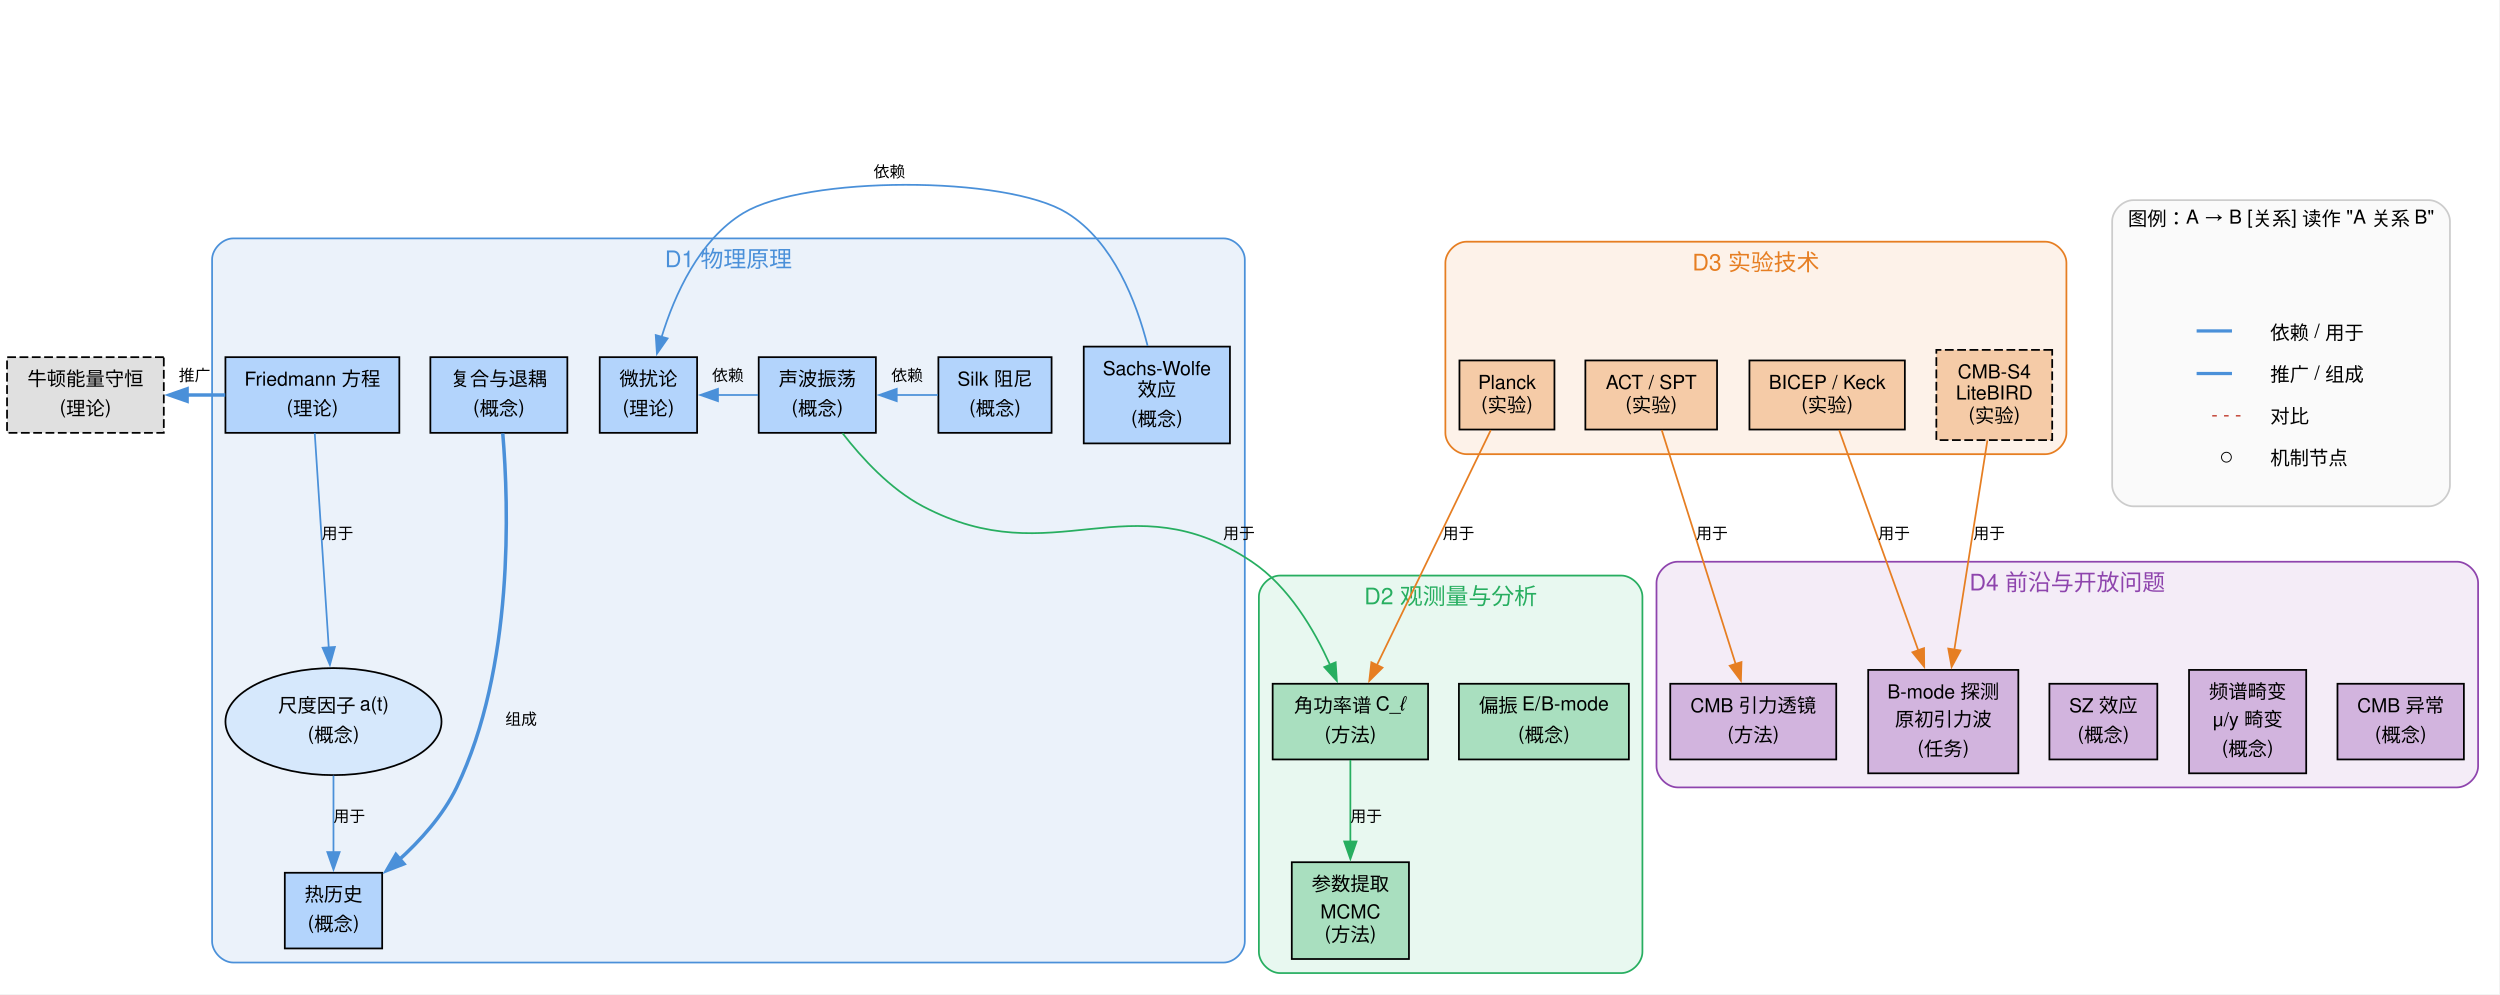
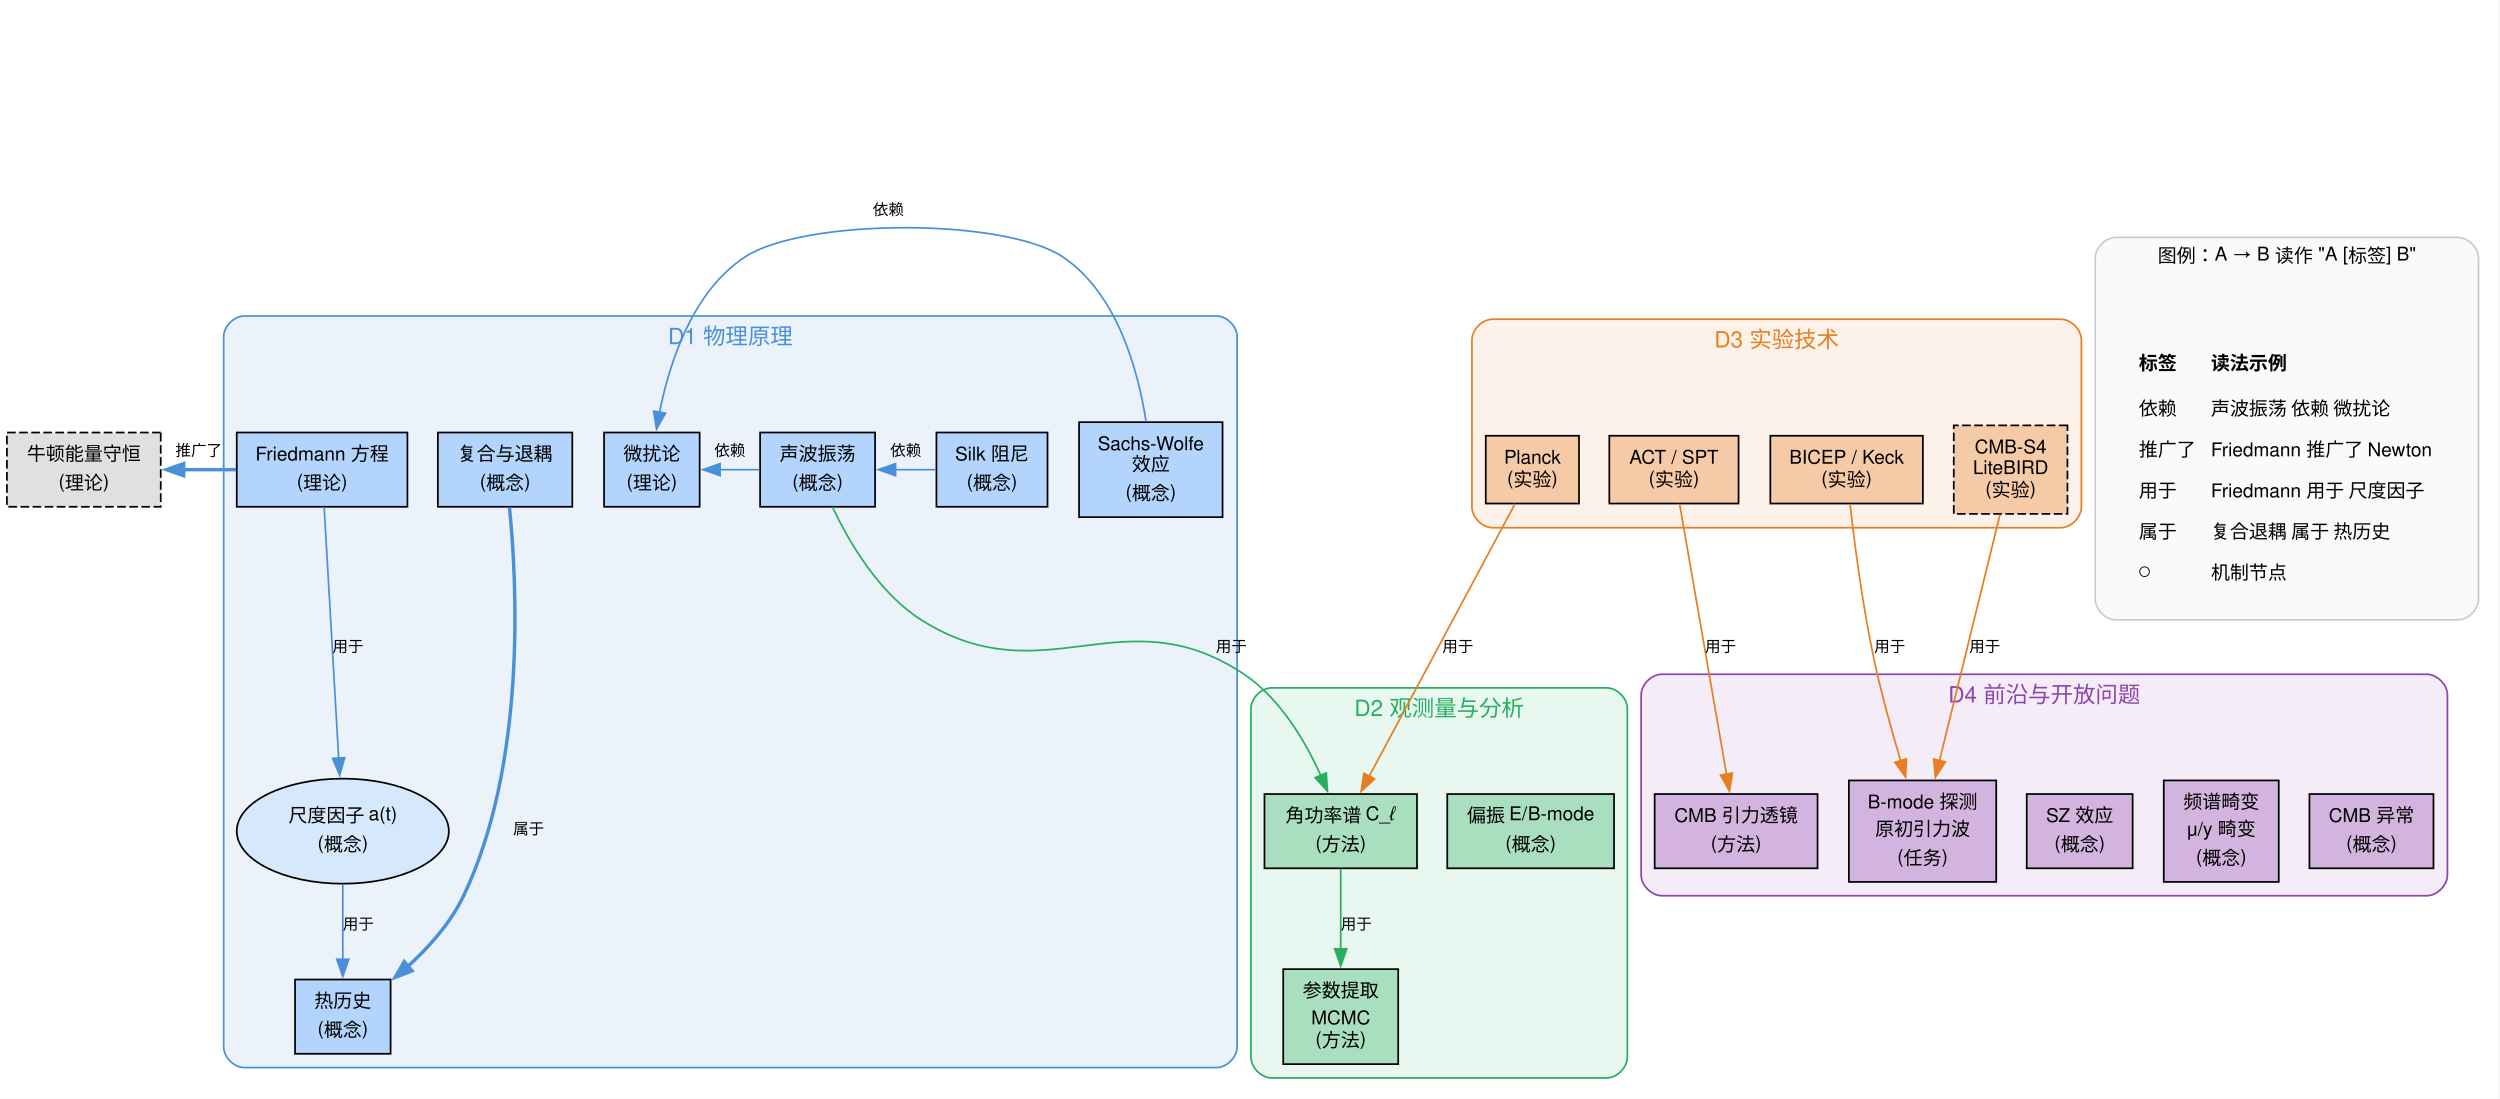
- <svg xmlns="http://www.w3.org/2000/svg" width="1421pt" height="565pt" viewBox="0.00 0.00 1421.00 565.00">
-   <g id="graph0" class="graph" transform="scale(1 1) rotate(0) translate(4 561.1)">
-     <polygon fill="white" stroke="none" points="-4,4 -4,-561.1 1416.55,-561.1 1416.55,4 -4,4" />
+ <svg xmlns="http://www.w3.org/2000/svg" width="1448pt" height="636pt" viewBox="0.00 0.00 1448.00 636.00">
+   <g id="graph0" class="graph" transform="scale(1 1) rotate(0) translate(4 632.35)">
+     <polygon fill="white" stroke="none" points="-4,4 -4,-632.35 1443.55,-632.35 1443.55,4 -4,4" />
    <g id="clust1" class="cluster">
-       <path fill="#ebf2fa" stroke="#4a90d9" d="M128.55,-14C128.55,-14 691.55,-14 691.55,-14 697.55,-14 703.55,-20 703.55,-26 703.55,-26 703.55,-413.59 703.55,-413.59 703.55,-419.59 697.55,-425.59 691.55,-425.59 691.55,-425.59 128.55,-425.59 128.55,-425.59 122.55,-425.59 116.55,-419.59 116.55,-413.59 116.55,-413.59 116.55,-26 116.55,-26 116.55,-20 122.55,-14 128.55,-14" />
-       <text xml:space="preserve" text-anchor="middle" x="410.05" y="-409.24" font-family="Helvetica,Arial,sans-serif" font-size="13.00" fill="#4a90d9">D1 物理原理</text>
+       <path fill="#ebf2fa" stroke="#4a90d9" d="M137.55,-14C137.55,-14 700.55,-14 700.55,-14 706.55,-14 712.55,-20 712.55,-26 712.55,-26 712.55,-437.34 712.55,-437.34 712.55,-443.34 706.55,-449.34 700.55,-449.34 700.55,-449.34 137.55,-449.34 137.55,-449.34 131.55,-449.34 125.55,-443.34 125.55,-437.34 125.55,-437.34 125.55,-26 125.55,-26 125.55,-20 131.55,-14 137.55,-14" />
+       <text xml:space="preserve" text-anchor="middle" x="419.05" y="-432.99" font-family="Helvetica,Arial,sans-serif" font-size="13.00" fill="#4a90d9">D1 物理原理</text>
    </g>
    <g id="clust2" class="cluster">
-       <path fill="#e8f8f0" stroke="#27ae60" d="M723.55,-8C723.55,-8 917.55,-8 917.55,-8 923.55,-8 929.55,-14 929.55,-20 929.55,-20 929.55,-221.95 929.55,-221.95 929.55,-227.95 923.55,-233.95 917.55,-233.95 917.55,-233.95 723.55,-233.95 723.55,-233.95 717.55,-233.95 711.55,-227.95 711.55,-221.95 711.55,-221.95 711.55,-20 711.55,-20 711.55,-14 717.55,-8 723.55,-8" />
-       <text xml:space="preserve" text-anchor="middle" x="820.55" y="-217.6" font-family="Helvetica,Arial,sans-serif" font-size="13.00" fill="#27ae60">D2 观测量与分析</text>
+       <path fill="#e8f8f0" stroke="#27ae60" d="M732.55,-8C732.55,-8 926.55,-8 926.55,-8 932.55,-8 938.55,-14 938.55,-20 938.55,-20 938.55,-221.95 938.55,-221.95 938.55,-227.95 932.55,-233.95 926.55,-233.95 926.55,-233.95 732.55,-233.95 732.55,-233.95 726.55,-233.95 720.55,-227.95 720.55,-221.95 720.55,-221.95 720.55,-20 720.55,-20 720.55,-14 726.55,-8 732.55,-8" />
+       <text xml:space="preserve" text-anchor="middle" x="829.55" y="-217.6" font-family="Helvetica,Arial,sans-serif" font-size="13.00" fill="#27ae60">D2 观测量与分析</text>
    </g>
    <g id="clust3" class="cluster">
-       <path fill="#fdf2e9" stroke="#e67e22" d="M829.55,-302.95C829.55,-302.95 1158.55,-302.95 1158.55,-302.95 1164.55,-302.95 1170.55,-308.95 1170.55,-314.95 1170.55,-314.95 1170.55,-411.72 1170.55,-411.72 1170.55,-417.72 1164.55,-423.72 1158.55,-423.72 1158.55,-423.72 829.55,-423.72 829.55,-423.72 823.55,-423.72 817.55,-417.72 817.55,-411.72 817.55,-411.72 817.55,-314.95 817.55,-314.95 817.55,-308.95 823.55,-302.95 829.55,-302.95" />
-       <text xml:space="preserve" text-anchor="middle" x="994.05" y="-407.37" font-family="Helvetica,Arial,sans-serif" font-size="13.00" fill="#e67e22">D3 实验技术</text>
+       <path fill="#fdf2e9" stroke="#e67e22" d="M860.55,-326.7C860.55,-326.7 1189.55,-326.7 1189.55,-326.7 1195.55,-326.7 1201.55,-332.7 1201.55,-338.7 1201.55,-338.7 1201.55,-435.47 1201.55,-435.47 1201.55,-441.47 1195.55,-447.47 1189.55,-447.47 1189.55,-447.47 860.55,-447.47 860.55,-447.47 854.55,-447.47 848.55,-441.47 848.55,-435.47 848.55,-435.47 848.55,-338.7 848.55,-338.7 848.55,-332.7 854.55,-326.7 860.55,-326.7" />
+       <text xml:space="preserve" text-anchor="middle" x="1025.05" y="-431.12" font-family="Helvetica,Arial,sans-serif" font-size="13.00" fill="#e67e22">D3 实验技术</text>
    </g>
    <g id="clust4" class="cluster">
-       <path fill="#f4ecf7" stroke="#8e44ad" d="M949.55,-113.55C949.55,-113.55 1392.55,-113.55 1392.55,-113.55 1398.55,-113.55 1404.55,-119.55 1404.55,-125.55 1404.55,-125.55 1404.55,-229.82 1404.55,-229.82 1404.55,-235.82 1398.55,-241.82 1392.55,-241.82 1392.55,-241.82 949.55,-241.82 949.55,-241.82 943.55,-241.82 937.55,-235.82 937.55,-229.82 937.55,-229.82 937.55,-125.55 937.55,-125.55 937.55,-119.55 943.55,-113.55 949.55,-113.55" />
-       <text xml:space="preserve" text-anchor="middle" x="1171.05" y="-225.47" font-family="Helvetica,Arial,sans-serif" font-size="13.00" fill="#8e44ad">D4 前沿与开放问题</text>
+       <path fill="#f4ecf7" stroke="#8e44ad" d="M958.55,-113.55C958.55,-113.55 1401.55,-113.55 1401.55,-113.55 1407.55,-113.55 1413.55,-119.55 1413.55,-125.55 1413.55,-125.55 1413.55,-229.82 1413.55,-229.82 1413.55,-235.82 1407.55,-241.82 1401.55,-241.82 1401.55,-241.82 958.55,-241.82 958.55,-241.82 952.55,-241.82 946.55,-235.82 946.55,-229.82 946.55,-229.82 946.55,-125.55 946.55,-125.55 946.55,-119.55 952.55,-113.55 958.55,-113.55" />
+       <text xml:space="preserve" text-anchor="middle" x="1180.05" y="-225.47" font-family="Helvetica,Arial,sans-serif" font-size="13.00" fill="#8e44ad">D4 前沿与开放问题</text>
    </g>
    <g id="clust5" class="cluster">
-       <path fill="#fafafa" stroke="#cccccc" d="M1208.55,-273.32C1208.55,-273.32 1376.55,-273.32 1376.55,-273.32 1382.55,-273.32 1388.55,-279.32 1388.55,-285.32 1388.55,-285.32 1388.55,-435.34 1388.55,-435.34 1388.55,-441.34 1382.55,-447.34 1376.55,-447.34 1376.55,-447.34 1208.55,-447.34 1208.55,-447.34 1202.55,-447.34 1196.55,-441.34 1196.55,-435.34 1196.55,-435.34 1196.55,-285.32 1196.55,-285.32 1196.55,-279.32 1202.55,-273.32 1208.55,-273.32" />
-       <text xml:space="preserve" text-anchor="middle" x="1292.55" y="-432.89" font-family="Helvetica,Arial,sans-serif" font-size="11.00">图例：A → B [关系] 读作 "A 关系 B"</text>
+       <path fill="#fafafa" stroke="#cccccc" d="M1221.55,-273.32C1221.55,-273.32 1419.55,-273.32 1419.55,-273.32 1425.55,-273.32 1431.55,-279.32 1431.55,-285.32 1431.55,-285.32 1431.55,-482.84 1431.55,-482.84 1431.55,-488.84 1425.55,-494.84 1419.55,-494.84 1419.55,-494.84 1221.55,-494.84 1221.55,-494.84 1215.55,-494.84 1209.55,-488.84 1209.55,-482.84 1209.55,-482.84 1209.55,-285.32 1209.55,-285.32 1209.55,-279.32 1215.55,-273.32 1221.55,-273.32" />
+       <text xml:space="preserve" text-anchor="middle" x="1320.55" y="-480.39" font-family="Helvetica,Arial,sans-serif" font-size="11.00">图例：A → B 读作 "A [标签] B"</text>
    </g>
    <g id="node1" class="node">
-       <polygon fill="#e0e0e0" stroke="black" stroke-dasharray="5,2" points="89.1,-358.09 0,-358.09 0,-315.07 89.1,-315.07 89.1,-358.09" />
-       <text xml:space="preserve" text-anchor="middle" x="44.55" y="-341.88" font-family="Helvetica,Arial,sans-serif" font-size="11.00">牛顿能量守恒</text>
-       <text xml:space="preserve" text-anchor="middle" x="44.55" y="-326.13" font-family="Helvetica,Arial,sans-serif" font-size="11.00">(理论)</text>
+       <polygon fill="#e0e0e0" stroke="black" stroke-dasharray="5,2" points="89.1,-381.84 0,-381.84 0,-338.82 89.1,-338.82 89.1,-381.84" />
+       <text xml:space="preserve" text-anchor="middle" x="44.55" y="-365.63" font-family="Helvetica,Arial,sans-serif" font-size="11.00">牛顿能量守恒</text>
+       <text xml:space="preserve" text-anchor="middle" x="44.55" y="-349.88" font-family="Helvetica,Arial,sans-serif" font-size="11.00">(理论)</text>
    </g>
    <g id="node2" class="node">
-       <polygon fill="#b3d4fc" stroke="black" points="222.98,-358.09 124.13,-358.09 124.13,-315.07 222.98,-315.07 222.98,-358.09" />
-       <text xml:space="preserve" text-anchor="middle" x="173.55" y="-341.88" font-family="Helvetica,Arial,sans-serif" font-size="11.00">Friedmann 方程</text>
-       <text xml:space="preserve" text-anchor="middle" x="173.55" y="-326.13" font-family="Helvetica,Arial,sans-serif" font-size="11.00">(理论)</text>
+       <polygon fill="#b3d4fc" stroke="black" points="231.98,-381.84 133.12,-381.84 133.12,-338.82 231.98,-338.82 231.98,-381.84" />
+       <text xml:space="preserve" text-anchor="middle" x="182.55" y="-365.63" font-family="Helvetica,Arial,sans-serif" font-size="11.00">Friedmann 方程</text>
+       <text xml:space="preserve" text-anchor="middle" x="182.55" y="-349.88" font-family="Helvetica,Arial,sans-serif" font-size="11.00">(理论)</text>
    </g>
    <g id="edge1" class="edge">
-       <path fill="none" stroke="#4a90d9" stroke-width="2" d="M124.02,-336.58C116.35,-336.58 108.37,-336.58 100.57,-336.58" />
-       <polygon fill="#4a90d9" stroke="#4a90d9" stroke-width="2" points="102.33,-333.08 92.33,-336.58 102.33,-340.08 102.33,-333.08" />
-       <text xml:space="preserve" text-anchor="middle" x="106.61" y="-344.53" font-family="Helvetica,Arial,sans-serif" font-size="9.00">推广</text>
+       <path fill="none" stroke="#4a90d9" stroke-width="2" d="M132.72,-360.33C122.31,-360.33 111.27,-360.33 100.66,-360.33" />
+       <polygon fill="#4a90d9" stroke="#4a90d9" stroke-width="2" points="102.38,-356.83 92.38,-360.33 102.38,-363.83 102.38,-356.83" />
+       <text xml:space="preserve" text-anchor="middle" x="111.11" y="-368.28" font-family="Helvetica,Arial,sans-serif" font-size="9.00">推广了</text>
    </g>
    <g id="node3" class="node">
-       <ellipse fill="#d6e8fc" stroke="black" cx="185.55" cy="-150.94" rx="61.41" ry="30.42" />
-       <text xml:space="preserve" text-anchor="middle" x="185.55" y="-156.24" font-family="Helvetica,Arial,sans-serif" font-size="11.00">尺度因子 a(t)</text>
-       <text xml:space="preserve" text-anchor="middle" x="185.55" y="-140.49" font-family="Helvetica,Arial,sans-serif" font-size="11.00">(概念)</text>
+       <ellipse fill="#d6e8fc" stroke="black" cx="194.55" cy="-150.94" rx="61.41" ry="30.42" />
+       <text xml:space="preserve" text-anchor="middle" x="194.55" y="-156.24" font-family="Helvetica,Arial,sans-serif" font-size="11.00">尺度因子 a(t)</text>
+       <text xml:space="preserve" text-anchor="middle" x="194.55" y="-140.49" font-family="Helvetica,Arial,sans-serif" font-size="11.00">(概念)</text>
    </g>
    <g id="edge2" class="edge">
-       <path fill="none" stroke="#4a90d9" d="M174.9,-314.88C176.83,-285.38 180.41,-230.65 182.88,-192.81" />
-       <polygon fill="#4a90d9" stroke="#4a90d9" points="186.35,-193.37 183.51,-183.17 179.36,-192.92 186.35,-193.37" />
-       <text xml:space="preserve" text-anchor="middle" x="187.83" y="-254.77" font-family="Helvetica,Arial,sans-serif" font-size="9.00">用于</text>
+       <path fill="none" stroke="#4a90d9" d="M183.74,-338.69C185.7,-304.9 189.62,-237.17 192.16,-193.23" />
+       <polygon fill="#4a90d9" stroke="#4a90d9" points="195.65,-193.49 192.74,-183.3 188.66,-193.08 195.65,-193.49" />
+       <text xml:space="preserve" text-anchor="middle" x="197.55" y="-254.77" font-family="Helvetica,Arial,sans-serif" font-size="9.00">用于</text>
    </g>
    <g id="node4" class="node">
-       <polygon fill="#b3d4fc" stroke="black" points="213.23,-65.02 157.88,-65.02 157.88,-22 213.23,-22 213.23,-65.02" />
-       <text xml:space="preserve" text-anchor="middle" x="185.55" y="-48.81" font-family="Helvetica,Arial,sans-serif" font-size="11.00">热历史</text>
-       <text xml:space="preserve" text-anchor="middle" x="185.55" y="-33.06" font-family="Helvetica,Arial,sans-serif" font-size="11.00">(概念)</text>
+       <polygon fill="#b3d4fc" stroke="black" points="222.23,-65.02 166.88,-65.02 166.88,-22 222.23,-22 222.23,-65.02" />
+       <text xml:space="preserve" text-anchor="middle" x="194.55" y="-48.81" font-family="Helvetica,Arial,sans-serif" font-size="11.00">热历史</text>
+       <text xml:space="preserve" text-anchor="middle" x="194.55" y="-33.06" font-family="Helvetica,Arial,sans-serif" font-size="11.00">(概念)</text>
    </g>
    <g id="edge3" class="edge">
-       <path fill="none" stroke="#4a90d9" d="M185.55,-120.29C185.55,-106.72 185.55,-90.62 185.55,-76.75" />
-       <polygon fill="#4a90d9" stroke="#4a90d9" points="189.05,-76.77 185.55,-66.77 182.05,-76.77 189.05,-76.77" />
-       <text xml:space="preserve" text-anchor="middle" x="194.55" y="-93.97" font-family="Helvetica,Arial,sans-serif" font-size="9.00">用于</text>
+       <path fill="none" stroke="#4a90d9" d="M194.55,-120.29C194.55,-106.72 194.55,-90.62 194.55,-76.75" />
+       <polygon fill="#4a90d9" stroke="#4a90d9" points="198.05,-76.77 194.55,-66.77 191.05,-76.77 198.05,-76.77" />
+       <text xml:space="preserve" text-anchor="middle" x="203.55" y="-93.97" font-family="Helvetica,Arial,sans-serif" font-size="9.00">用于</text>
    </g>
    <g id="node5" class="node">
-       <polygon fill="#b3d4fc" stroke="black" points="318.48,-358.09 240.62,-358.09 240.62,-315.07 318.48,-315.07 318.48,-358.09" />
-       <text xml:space="preserve" text-anchor="middle" x="279.55" y="-341.88" font-family="Helvetica,Arial,sans-serif" font-size="11.00">复合与退耦</text>
-       <text xml:space="preserve" text-anchor="middle" x="279.55" y="-326.13" font-family="Helvetica,Arial,sans-serif" font-size="11.00">(概念)</text>
+       <polygon fill="#b3d4fc" stroke="black" points="327.48,-381.84 249.62,-381.84 249.62,-338.82 327.48,-338.82 327.48,-381.84" />
+       <text xml:space="preserve" text-anchor="middle" x="288.55" y="-365.63" font-family="Helvetica,Arial,sans-serif" font-size="11.00">复合与退耦</text>
+       <text xml:space="preserve" text-anchor="middle" x="288.55" y="-349.88" font-family="Helvetica,Arial,sans-serif" font-size="11.00">(概念)</text>
    </g>
    <g id="edge4" class="edge">
-       <path fill="none" stroke="#4a90d9" stroke-width="2" d="M281.77,-314.74C285.18,-273.87 288.26,-181.28 255.55,-113.55 247.83,-97.57 234.83,-83.18 222.11,-71.72" />
-       <polygon fill="#4a90d9" stroke="#4a90d9" stroke-width="2" points="225.59,-70.09 215.72,-66.25 221.04,-75.41 225.59,-70.09" />
-       <text xml:space="preserve" text-anchor="middle" x="292.19" y="-149.14" font-family="Helvetica,Arial,sans-serif" font-size="9.00">组成</text>
+       <path fill="none" stroke="#4a90d9" stroke-width="2" d="M291.1,-338.34C295.51,-294.24 300.89,-189.8 264.55,-113.55 256.91,-97.53 243.93,-83.13 231.2,-71.68" />
+       <polygon fill="#4a90d9" stroke="#4a90d9" stroke-width="2" points="234.67,-70.05 224.8,-66.21 230.13,-75.37 234.67,-70.05" />
+       <text xml:space="preserve" text-anchor="middle" x="302.19" y="-149.14" font-family="Helvetica,Arial,sans-serif" font-size="9.00">属于</text>
    </g>
    <g id="node6" class="node">
-       <polygon fill="#b3d4fc" stroke="black" points="392.23,-358.09 336.88,-358.09 336.88,-315.07 392.23,-315.07 392.23,-358.09" />
-       <text xml:space="preserve" text-anchor="middle" x="364.55" y="-341.88" font-family="Helvetica,Arial,sans-serif" font-size="11.00">微扰论</text>
-       <text xml:space="preserve" text-anchor="middle" x="364.55" y="-326.13" font-family="Helvetica,Arial,sans-serif" font-size="11.00">(理论)</text>
+       <polygon fill="#b3d4fc" stroke="black" points="401.23,-381.84 345.88,-381.84 345.88,-338.82 401.23,-338.82 401.23,-381.84" />
+       <text xml:space="preserve" text-anchor="middle" x="373.55" y="-365.63" font-family="Helvetica,Arial,sans-serif" font-size="11.00">微扰论</text>
+       <text xml:space="preserve" text-anchor="middle" x="373.55" y="-349.88" font-family="Helvetica,Arial,sans-serif" font-size="11.00">(理论)</text>
    </g>
    <g id="node7" class="node">
-       <polygon fill="#b3d4fc" stroke="black" points="493.85,-358.09 427.25,-358.09 427.25,-315.07 493.85,-315.07 493.85,-358.09" />
-       <text xml:space="preserve" text-anchor="middle" x="460.55" y="-341.88" font-family="Helvetica,Arial,sans-serif" font-size="11.00">声波振荡</text>
-       <text xml:space="preserve" text-anchor="middle" x="460.55" y="-326.13" font-family="Helvetica,Arial,sans-serif" font-size="11.00">(概念)</text>
+       <polygon fill="#b3d4fc" stroke="black" points="502.85,-381.84 436.25,-381.84 436.25,-338.82 502.85,-338.82 502.85,-381.84" />
+       <text xml:space="preserve" text-anchor="middle" x="469.55" y="-365.63" font-family="Helvetica,Arial,sans-serif" font-size="11.00">声波振荡</text>
+       <text xml:space="preserve" text-anchor="middle" x="469.55" y="-349.88" font-family="Helvetica,Arial,sans-serif" font-size="11.00">(概念)</text>
    </g>
    <g id="edge5" class="edge">
-       <path fill="none" stroke="#4a90d9" d="M426.88,-336.58C419.44,-336.58 411.49,-336.58 403.84,-336.58" />
-       <polygon fill="#4a90d9" stroke="#4a90d9" points="404.09,-333.08 394.09,-336.58 404.09,-340.08 404.09,-333.08" />
-       <text xml:space="preserve" text-anchor="middle" x="409.74" y="-344.53" font-family="Helvetica,Arial,sans-serif" font-size="9.00">依赖</text>
+       <path fill="none" stroke="#4a90d9" d="M435.88,-360.33C428.44,-360.33 420.49,-360.33 412.84,-360.33" />
+       <polygon fill="#4a90d9" stroke="#4a90d9" points="413.09,-356.83 403.09,-360.33 413.09,-363.83 413.09,-356.83" />
+       <text xml:space="preserve" text-anchor="middle" x="418.74" y="-368.28" font-family="Helvetica,Arial,sans-serif" font-size="9.00">依赖</text>
    </g>
    <g id="node10" class="node">
-       <polygon fill="#a9dfbf" stroke="black" points="807.72,-172.45 719.38,-172.45 719.38,-129.43 807.72,-129.43 807.72,-172.45" />
-       <text xml:space="preserve" text-anchor="middle" x="763.55" y="-156.24" font-family="Helvetica,Arial,sans-serif" font-size="11.00">角功率谱 C_ℓ</text>
-       <text xml:space="preserve" text-anchor="middle" x="763.55" y="-140.49" font-family="Helvetica,Arial,sans-serif" font-size="11.00">(方法)</text>
+       <polygon fill="#a9dfbf" stroke="black" points="816.72,-172.45 728.38,-172.45 728.38,-129.43 816.72,-129.43 816.72,-172.45" />
+       <text xml:space="preserve" text-anchor="middle" x="772.55" y="-156.24" font-family="Helvetica,Arial,sans-serif" font-size="11.00">角功率谱 C_ℓ</text>
+       <text xml:space="preserve" text-anchor="middle" x="772.55" y="-140.49" font-family="Helvetica,Arial,sans-serif" font-size="11.00">(方法)</text>
    </g>
    <g id="edge8" class="edge">
-       <path fill="none" stroke="#27ae60" d="M474.89,-314.86C485.76,-300.83 501.96,-283.13 520.55,-273.32 595.1,-234 637.53,-288.73 707.55,-241.82 728.43,-227.84 742.98,-203.16 752,-183.2" />
-       <polygon fill="#27ae60" stroke="#27ae60" points="755.18,-184.66 755.86,-174.09 748.74,-181.93 755.18,-184.66" />
-       <text xml:space="preserve" text-anchor="middle" x="700.24" y="-254.77" font-family="Helvetica,Arial,sans-serif" font-size="9.00">用于</text>
+       <path fill="none" stroke="#27ae60" d="M478.15,-338.69C487.65,-318.61 504.94,-288.9 529.55,-273.32 600.77,-228.25 646.53,-288.73 716.55,-241.82 737.43,-227.84 751.98,-203.16 761,-183.2" />
+       <polygon fill="#27ae60" stroke="#27ae60" points="764.18,-184.66 764.86,-174.09 757.74,-181.93 764.18,-184.66" />
+       <text xml:space="preserve" text-anchor="middle" x="709.19" y="-254.77" font-family="Helvetica,Arial,sans-serif" font-size="9.00">用于</text>
    </g>
    <g id="node8" class="node">
-       <polygon fill="#b3d4fc" stroke="black" points="593.72,-358.09 529.38,-358.09 529.38,-315.07 593.72,-315.07 593.72,-358.09" />
-       <text xml:space="preserve" text-anchor="middle" x="561.55" y="-341.88" font-family="Helvetica,Arial,sans-serif" font-size="11.00">Silk 阻尼</text>
-       <text xml:space="preserve" text-anchor="middle" x="561.55" y="-326.13" font-family="Helvetica,Arial,sans-serif" font-size="11.00">(概念)</text>
+       <polygon fill="#b3d4fc" stroke="black" points="602.72,-381.84 538.38,-381.84 538.38,-338.82 602.72,-338.82 602.72,-381.84" />
+       <text xml:space="preserve" text-anchor="middle" x="570.55" y="-365.63" font-family="Helvetica,Arial,sans-serif" font-size="11.00">Silk 阻尼</text>
+       <text xml:space="preserve" text-anchor="middle" x="570.55" y="-349.88" font-family="Helvetica,Arial,sans-serif" font-size="11.00">(概念)</text>
    </g>
    <g id="edge7" class="edge">
-       <path fill="none" stroke="#4a90d9" d="M529.09,-336.58C521.6,-336.58 513.49,-336.58 505.57,-336.58" />
-       <polygon fill="#4a90d9" stroke="#4a90d9" points="505.7,-333.08 495.7,-336.58 505.7,-340.08 505.7,-333.08" />
-       <text xml:space="preserve" text-anchor="middle" x="511.61" y="-344.53" font-family="Helvetica,Arial,sans-serif" font-size="9.00">依赖</text>
+       <path fill="none" stroke="#4a90d9" d="M538.09,-360.33C530.6,-360.33 522.49,-360.33 514.57,-360.33" />
+       <polygon fill="#4a90d9" stroke="#4a90d9" points="514.7,-356.83 504.7,-360.33 514.7,-363.83 514.7,-356.83" />
+       <text xml:space="preserve" text-anchor="middle" x="520.61" y="-368.28" font-family="Helvetica,Arial,sans-serif" font-size="9.00">依赖</text>
    </g>
    <g id="node9" class="node">
-       <polygon fill="#b3d4fc" stroke="black" points="695.1,-364.09 612,-364.09 612,-309.07 695.1,-309.07 695.1,-364.09" />
-       <text xml:space="preserve" text-anchor="middle" x="653.55" y="-347.88" font-family="Helvetica,Arial,sans-serif" font-size="11.00">Sachs-Wolfe</text>
-       <text xml:space="preserve" text-anchor="middle" x="653.55" y="-335.88" font-family="Helvetica,Arial,sans-serif" font-size="11.00">效应</text>
-       <text xml:space="preserve" text-anchor="middle" x="653.55" y="-320.13" font-family="Helvetica,Arial,sans-serif" font-size="11.00">(概念)</text>
+       <polygon fill="#b3d4fc" stroke="black" points="704.1,-387.84 621,-387.84 621,-332.82 704.1,-332.82 704.1,-387.84" />
+       <text xml:space="preserve" text-anchor="middle" x="662.55" y="-371.63" font-family="Helvetica,Arial,sans-serif" font-size="11.00">Sachs-Wolfe</text>
+       <text xml:space="preserve" text-anchor="middle" x="662.55" y="-359.63" font-family="Helvetica,Arial,sans-serif" font-size="11.00">效应</text>
+       <text xml:space="preserve" text-anchor="middle" x="662.55" y="-343.88" font-family="Helvetica,Arial,sans-serif" font-size="11.00">(概念)</text>
    </g>
    <g id="edge6" class="edge">
-       <path fill="none" stroke="#4a90d9" d="M648.3,-364.53C642.04,-389.16 628.9,-423.62 602.55,-440.01 567.83,-461.6 453.52,-461.2 418.55,-440.01 393.43,-424.78 379.44,-393.62 372.03,-369.45" />
-       <polygon fill="#4a90d9" stroke="#4a90d9" points="375.46,-368.74 369.4,-360.05 368.72,-370.63 375.46,-368.74" />
-       <text xml:space="preserve" text-anchor="middle" x="501.55" y="-460.29" font-family="Helvetica,Arial,sans-serif" font-size="9.00">依赖</text>
+       <path fill="none" stroke="#4a90d9" d="M659.8,-388.19C655.24,-417.55 643.21,-462.39 611.55,-483.55 577.56,-506.27 461.78,-505.92 427.55,-483.55 397.17,-463.7 383.78,-422.55 377.94,-393.28" />
+       <polygon fill="#4a90d9" stroke="#4a90d9" points="381.45,-393.05 376.26,-383.81 374.56,-394.27 381.45,-393.05" />
+       <text xml:space="preserve" text-anchor="middle" x="510.55" y="-507.79" font-family="Helvetica,Arial,sans-serif" font-size="9.00">依赖</text>
    </g>
    <g id="node12" class="node">
-       <polygon fill="#a9dfbf" stroke="black" points="796.85,-71.02 730.25,-71.02 730.25,-16 796.85,-16 796.85,-71.02" />
-       <text xml:space="preserve" text-anchor="middle" x="763.55" y="-54.81" font-family="Helvetica,Arial,sans-serif" font-size="11.00">参数提取</text>
-       <text xml:space="preserve" text-anchor="middle" x="763.55" y="-39.06" font-family="Helvetica,Arial,sans-serif" font-size="11.00">MCMC</text>
-       <text xml:space="preserve" text-anchor="middle" x="763.55" y="-27.06" font-family="Helvetica,Arial,sans-serif" font-size="11.00">(方法)</text>
+       <polygon fill="#a9dfbf" stroke="black" points="805.85,-71.02 739.25,-71.02 739.25,-16 805.85,-16 805.85,-71.02" />
+       <text xml:space="preserve" text-anchor="middle" x="772.55" y="-54.81" font-family="Helvetica,Arial,sans-serif" font-size="11.00">参数提取</text>
+       <text xml:space="preserve" text-anchor="middle" x="772.55" y="-39.06" font-family="Helvetica,Arial,sans-serif" font-size="11.00">MCMC</text>
+       <text xml:space="preserve" text-anchor="middle" x="772.55" y="-27.06" font-family="Helvetica,Arial,sans-serif" font-size="11.00">(方法)</text>
    </g>
    <g id="edge9" class="edge">
-       <path fill="none" stroke="#27ae60" d="M763.55,-129.11C763.55,-115.91 763.55,-98.44 763.55,-82.8" />
-       <polygon fill="#27ae60" stroke="#27ae60" points="767.05,-82.82 763.55,-72.82 760.05,-82.82 767.05,-82.82" />
-       <text xml:space="preserve" text-anchor="middle" x="772.55" y="-93.97" font-family="Helvetica,Arial,sans-serif" font-size="9.00">用于</text>
+       <path fill="none" stroke="#27ae60" d="M772.55,-129.11C772.55,-115.91 772.55,-98.44 772.55,-82.8" />
+       <polygon fill="#27ae60" stroke="#27ae60" points="776.05,-82.82 772.55,-72.82 769.05,-82.82 776.05,-82.82" />
+       <text xml:space="preserve" text-anchor="middle" x="781.55" y="-93.97" font-family="Helvetica,Arial,sans-serif" font-size="9.00">用于</text>
    </g>
    <g id="node11" class="node">
-       <polygon fill="#a9dfbf" stroke="black" points="921.85,-172.45 825.25,-172.45 825.25,-129.43 921.85,-129.43 921.85,-172.45" />
-       <text xml:space="preserve" text-anchor="middle" x="873.55" y="-156.24" font-family="Helvetica,Arial,sans-serif" font-size="11.00">偏振 E/B-mode</text>
-       <text xml:space="preserve" text-anchor="middle" x="873.55" y="-140.49" font-family="Helvetica,Arial,sans-serif" font-size="11.00">(概念)</text>
+       <polygon fill="#a9dfbf" stroke="black" points="930.85,-172.45 834.25,-172.45 834.25,-129.43 930.85,-129.43 930.85,-172.45" />
+       <text xml:space="preserve" text-anchor="middle" x="882.55" y="-156.24" font-family="Helvetica,Arial,sans-serif" font-size="11.00">偏振 E/B-mode</text>
+       <text xml:space="preserve" text-anchor="middle" x="882.55" y="-140.49" font-family="Helvetica,Arial,sans-serif" font-size="11.00">(概念)</text>
    </g>
    <g id="node13" class="node">
-       <polygon fill="#f5cba7" stroke="black" points="879.55,-356.22 825.55,-356.22 825.55,-316.95 879.55,-316.95 879.55,-356.22" />
-       <text xml:space="preserve" text-anchor="middle" x="852.55" y="-340.01" font-family="Helvetica,Arial,sans-serif" font-size="11.00">Planck</text>
-       <text xml:space="preserve" text-anchor="middle" x="852.55" y="-328.01" font-family="Helvetica,Arial,sans-serif" font-size="11.00">(实验)</text>
+       <polygon fill="#f5cba7" stroke="black" points="910.55,-379.97 856.55,-379.97 856.55,-340.7 910.55,-340.7 910.55,-379.97" />
+       <text xml:space="preserve" text-anchor="middle" x="883.55" y="-363.76" font-family="Helvetica,Arial,sans-serif" font-size="11.00">Planck</text>
+       <text xml:space="preserve" text-anchor="middle" x="883.55" y="-351.76" font-family="Helvetica,Arial,sans-serif" font-size="11.00">(实验)</text>
    </g>
    <g id="edge10" class="edge">
-       <path fill="none" stroke="#e67e22" d="M843.36,-316.62C828.02,-284.96 797.04,-221.03 778.51,-182.81" />
-       <polygon fill="#e67e22" stroke="#e67e22" points="781.81,-181.59 774.3,-174.12 775.51,-184.65 781.81,-181.59" />
-       <text xml:space="preserve" text-anchor="middle" x="825.02" y="-254.77" font-family="Helvetica,Arial,sans-serif" font-size="9.00">用于</text>
+       <path fill="none" stroke="#e67e22" d="M873.5,-340.56C854.33,-304.73 812.33,-226.27 789,-182.68" />
+       <polygon fill="#e67e22" stroke="#e67e22" points="792.15,-181.15 784.35,-173.99 785.98,-184.45 792.15,-181.15" />
+       <text xml:space="preserve" text-anchor="middle" x="840.38" y="-254.77" font-family="Helvetica,Arial,sans-serif" font-size="9.00">用于</text>
    </g>
    <g id="node14" class="node">
-       <polygon fill="#f5cba7" stroke="black" points="971.97,-356.22 897.12,-356.22 897.12,-316.95 971.97,-316.95 971.97,-356.22" />
-       <text xml:space="preserve" text-anchor="middle" x="934.55" y="-340.01" font-family="Helvetica,Arial,sans-serif" font-size="11.00">ACT / SPT</text>
-       <text xml:space="preserve" text-anchor="middle" x="934.55" y="-328.01" font-family="Helvetica,Arial,sans-serif" font-size="11.00">(实验)</text>
+       <polygon fill="#f5cba7" stroke="black" points="1002.97,-379.97 928.12,-379.97 928.12,-340.7 1002.97,-340.7 1002.97,-379.97" />
+       <text xml:space="preserve" text-anchor="middle" x="965.55" y="-363.76" font-family="Helvetica,Arial,sans-serif" font-size="11.00">ACT / SPT</text>
+       <text xml:space="preserve" text-anchor="middle" x="965.55" y="-351.76" font-family="Helvetica,Arial,sans-serif" font-size="11.00">(实验)</text>
    </g>
    <g id="node18" class="node">
-       <polygon fill="#d2b4de" stroke="black" points="1039.72,-172.45 945.38,-172.45 945.38,-129.43 1039.72,-129.43 1039.72,-172.45" />
-       <text xml:space="preserve" text-anchor="middle" x="992.55" y="-156.24" font-family="Helvetica,Arial,sans-serif" font-size="11.00">CMB 引力透镜</text>
-       <text xml:space="preserve" text-anchor="middle" x="992.55" y="-140.49" font-family="Helvetica,Arial,sans-serif" font-size="11.00">(方法)</text>
+       <polygon fill="#d2b4de" stroke="black" points="1048.72,-172.45 954.38,-172.45 954.38,-129.43 1048.72,-129.43 1048.72,-172.45" />
+       <text xml:space="preserve" text-anchor="middle" x="1001.55" y="-156.24" font-family="Helvetica,Arial,sans-serif" font-size="11.00">CMB 引力透镜</text>
+       <text xml:space="preserve" text-anchor="middle" x="1001.55" y="-140.49" font-family="Helvetica,Arial,sans-serif" font-size="11.00">(方法)</text>
    </g>
    <g id="edge11" class="edge">
-       <path fill="none" stroke="#e67e22" d="M940.54,-316.62C950.5,-285.09 970.56,-221.58 982.65,-183.3" />
-       <polygon fill="#e67e22" stroke="#e67e22" points="985.85,-184.79 985.52,-174.2 979.17,-182.68 985.85,-184.79" />
-       <text xml:space="preserve" text-anchor="middle" x="969.08" y="-254.77" font-family="Helvetica,Arial,sans-serif" font-size="9.00">用于</text>
+       <path fill="none" stroke="#e67e22" d="M968.81,-340.56C974.98,-305.03 988.42,-227.6 996.02,-183.79" />
+       <polygon fill="#e67e22" stroke="#e67e22" points="999.43,-184.59 997.7,-174.14 992.54,-183.4 999.43,-184.59" />
+       <text xml:space="preserve" text-anchor="middle" x="992.55" y="-254.77" font-family="Helvetica,Arial,sans-serif" font-size="9.00">用于</text>
    </g>
    <g id="node15" class="node">
-       <polygon fill="#f5cba7" stroke="black" points="1078.72,-356.22 990.38,-356.22 990.38,-316.95 1078.72,-316.95 1078.72,-356.22" />
-       <text xml:space="preserve" text-anchor="middle" x="1034.55" y="-340.01" font-family="Helvetica,Arial,sans-serif" font-size="11.00">BICEP / Keck</text>
-       <text xml:space="preserve" text-anchor="middle" x="1034.55" y="-328.01" font-family="Helvetica,Arial,sans-serif" font-size="11.00">(实验)</text>
+       <polygon fill="#f5cba7" stroke="black" points="1109.72,-379.97 1021.38,-379.97 1021.38,-340.7 1109.72,-340.7 1109.72,-379.97" />
+       <text xml:space="preserve" text-anchor="middle" x="1065.55" y="-363.76" font-family="Helvetica,Arial,sans-serif" font-size="11.00">BICEP / Keck</text>
+       <text xml:space="preserve" text-anchor="middle" x="1065.55" y="-351.76" font-family="Helvetica,Arial,sans-serif" font-size="11.00">(实验)</text>
    </g>
    <g id="node17" class="node">
-       <polygon fill="#d2b4de" stroke="black" points="1143.22,-180.32 1057.88,-180.32 1057.88,-121.55 1143.22,-121.55 1143.22,-180.32" />
-       <text xml:space="preserve" text-anchor="middle" x="1100.55" y="-164.11" font-family="Helvetica,Arial,sans-serif" font-size="11.00">B-mode 探测</text>
-       <text xml:space="preserve" text-anchor="middle" x="1100.55" y="-148.36" font-family="Helvetica,Arial,sans-serif" font-size="11.00">原初引力波</text>
-       <text xml:space="preserve" text-anchor="middle" x="1100.55" y="-132.61" font-family="Helvetica,Arial,sans-serif" font-size="11.00">(任务)</text>
+       <polygon fill="#d2b4de" stroke="black" points="1152.22,-180.32 1066.88,-180.32 1066.88,-121.55 1152.22,-121.55 1152.22,-180.32" />
+       <text xml:space="preserve" text-anchor="middle" x="1109.55" y="-164.11" font-family="Helvetica,Arial,sans-serif" font-size="11.00">B-mode 探测</text>
+       <text xml:space="preserve" text-anchor="middle" x="1109.55" y="-148.36" font-family="Helvetica,Arial,sans-serif" font-size="11.00">原初引力波</text>
+       <text xml:space="preserve" text-anchor="middle" x="1109.55" y="-132.61" font-family="Helvetica,Arial,sans-serif" font-size="11.00">(任务)</text>
    </g>
    <g id="edge12" class="edge">
-       <path fill="none" stroke="#e67e22" d="M1041.36,-316.62C1051.96,-287.14 1072.61,-229.68 1086.5,-191.04" />
-       <polygon fill="#e67e22" stroke="#e67e22" points="1089.62,-192.7 1089.71,-182.11 1083.03,-190.34 1089.62,-192.7" />
-       <text xml:space="preserve" text-anchor="middle" x="1072.6" y="-254.77" font-family="Helvetica,Arial,sans-serif" font-size="9.00">用于</text>
+       <path fill="none" stroke="#e67e22" d="M1067.56,-340.2C1070.05,-318.24 1074.8,-281.19 1081.55,-249.82 1085.72,-230.45 1091.6,-209.28 1096.9,-191.6" />
+       <polygon fill="#e67e22" stroke="#e67e22" points="1100.18,-192.84 1099.75,-182.26 1093.49,-190.8 1100.18,-192.84" />
+       <text xml:space="preserve" text-anchor="middle" x="1090.55" y="-254.77" font-family="Helvetica,Arial,sans-serif" font-size="9.00">用于</text>
    </g>
    <g id="node16" class="node">
-       <polygon fill="#f5cba7" stroke="black" stroke-dasharray="5,2" points="1162.47,-362.22 1096.62,-362.22 1096.62,-310.95 1162.47,-310.95 1162.47,-362.22" />
-       <text xml:space="preserve" text-anchor="middle" x="1129.55" y="-346.01" font-family="Helvetica,Arial,sans-serif" font-size="11.00">CMB-S4</text>
-       <text xml:space="preserve" text-anchor="middle" x="1129.55" y="-334.01" font-family="Helvetica,Arial,sans-serif" font-size="11.00">LiteBIRD</text>
-       <text xml:space="preserve" text-anchor="middle" x="1129.55" y="-322.01" font-family="Helvetica,Arial,sans-serif" font-size="11.00">(实验)</text>
+       <polygon fill="#f5cba7" stroke="black" stroke-dasharray="5,2" points="1193.47,-385.97 1127.62,-385.97 1127.62,-334.7 1193.47,-334.7 1193.47,-385.97" />
+       <text xml:space="preserve" text-anchor="middle" x="1160.55" y="-369.76" font-family="Helvetica,Arial,sans-serif" font-size="11.00">CMB-S4</text>
+       <text xml:space="preserve" text-anchor="middle" x="1160.55" y="-357.76" font-family="Helvetica,Arial,sans-serif" font-size="11.00">LiteBIRD</text>
+       <text xml:space="preserve" text-anchor="middle" x="1160.55" y="-345.76" font-family="Helvetica,Arial,sans-serif" font-size="11.00">(实验)</text>
    </g>
    <g id="edge13" class="edge">
-       <path fill="none" stroke="#e67e22" d="M1125.64,-310.82C1120.81,-280.25 1112.54,-227.89 1106.82,-191.67" />
-       <polygon fill="#e67e22" stroke="#e67e22" points="1110.32,-191.36 1105.3,-182.03 1103.4,-192.45 1110.32,-191.36" />
-       <text xml:space="preserve" text-anchor="middle" x="1126.65" y="-254.77" font-family="Helvetica,Arial,sans-serif" font-size="9.00">用于</text>
+       <path fill="none" stroke="#e67e22" d="M1154.4,-334.32C1145.69,-298.89 1129.66,-233.73 1119.32,-191.65" />
+       <polygon fill="#e67e22" stroke="#e67e22" points="1122.77,-191.05 1116.98,-182.17 1115.97,-192.72 1122.77,-191.05" />
+       <text xml:space="preserve" text-anchor="middle" x="1145.58" y="-254.77" font-family="Helvetica,Arial,sans-serif" font-size="9.00">用于</text>
    </g>
    <g id="node19" class="node">
-       <polygon fill="#d2b4de" stroke="black" points="1222.22,-172.45 1160.88,-172.45 1160.88,-129.43 1222.22,-129.43 1222.22,-172.45" />
-       <text xml:space="preserve" text-anchor="middle" x="1191.55" y="-156.24" font-family="Helvetica,Arial,sans-serif" font-size="11.00">SZ 效应</text>
-       <text xml:space="preserve" text-anchor="middle" x="1191.55" y="-140.49" font-family="Helvetica,Arial,sans-serif" font-size="11.00">(概念)</text>
+       <polygon fill="#d2b4de" stroke="black" points="1231.22,-172.45 1169.88,-172.45 1169.88,-129.43 1231.22,-129.43 1231.22,-172.45" />
+       <text xml:space="preserve" text-anchor="middle" x="1200.55" y="-156.24" font-family="Helvetica,Arial,sans-serif" font-size="11.00">SZ 效应</text>
+       <text xml:space="preserve" text-anchor="middle" x="1200.55" y="-140.49" font-family="Helvetica,Arial,sans-serif" font-size="11.00">(概念)</text>
    </g>
    <g id="node20" class="node">
-       <polygon fill="#d2b4de" stroke="black" points="1306.85,-180.32 1240.25,-180.32 1240.25,-121.55 1306.85,-121.55 1306.85,-180.32" />
-       <text xml:space="preserve" text-anchor="middle" x="1273.55" y="-164.11" font-family="Helvetica,Arial,sans-serif" font-size="11.00">频谱畸变</text>
-       <text xml:space="preserve" text-anchor="middle" x="1273.55" y="-148.36" font-family="Helvetica,Arial,sans-serif" font-size="11.00">μ/y 畸变</text>
-       <text xml:space="preserve" text-anchor="middle" x="1273.55" y="-132.61" font-family="Helvetica,Arial,sans-serif" font-size="11.00">(概念)</text>
+       <polygon fill="#d2b4de" stroke="black" points="1315.85,-180.32 1249.25,-180.32 1249.25,-121.55 1315.85,-121.55 1315.85,-180.32" />
+       <text xml:space="preserve" text-anchor="middle" x="1282.55" y="-164.11" font-family="Helvetica,Arial,sans-serif" font-size="11.00">频谱畸变</text>
+       <text xml:space="preserve" text-anchor="middle" x="1282.55" y="-148.36" font-family="Helvetica,Arial,sans-serif" font-size="11.00">μ/y 畸变</text>
+       <text xml:space="preserve" text-anchor="middle" x="1282.55" y="-132.61" font-family="Helvetica,Arial,sans-serif" font-size="11.00">(概念)</text>
    </g>
    <g id="node21" class="node">
-       <polygon fill="#d2b4de" stroke="black" points="1396.47,-172.45 1324.62,-172.45 1324.62,-129.43 1396.47,-129.43 1396.47,-172.45" />
-       <text xml:space="preserve" text-anchor="middle" x="1360.55" y="-156.24" font-family="Helvetica,Arial,sans-serif" font-size="11.00">CMB 异常</text>
-       <text xml:space="preserve" text-anchor="middle" x="1360.55" y="-140.49" font-family="Helvetica,Arial,sans-serif" font-size="11.00">(概念)</text>
+       <polygon fill="#d2b4de" stroke="black" points="1405.47,-172.45 1333.62,-172.45 1333.62,-129.43 1405.47,-129.43 1405.47,-172.45" />
+       <text xml:space="preserve" text-anchor="middle" x="1369.55" y="-156.24" font-family="Helvetica,Arial,sans-serif" font-size="11.00">CMB 异常</text>
+       <text xml:space="preserve" text-anchor="middle" x="1369.55" y="-140.49" font-family="Helvetica,Arial,sans-serif" font-size="11.00">(概念)</text>
    </g>
    <g id="node22" class="node">
-       <polygon fill="#fafafa" stroke="none" points="1357.22,-391.84 1227.88,-391.84 1227.88,-281.32 1357.22,-281.32 1357.22,-391.84" />
-       <text xml:space="preserve" text-anchor="start" x="1244.67" y="-369.21" font-family="Helvetica,Arial,sans-serif" font-size="11.00" fill="#4a90d9">━━━</text>
-       <text xml:space="preserve" text-anchor="start" x="1286.42" y="-368.08" font-family="Helvetica,Arial,sans-serif" font-size="11.00">依赖 / 用于</text>
-       <text xml:space="preserve" text-anchor="start" x="1244.67" y="-345.01" font-family="Helvetica,Arial,sans-serif" font-weight="bold" font-size="11.00" fill="#4a90d9">━━━</text>
-       <text xml:space="preserve" text-anchor="start" x="1286.42" y="-344.33" font-family="Helvetica,Arial,sans-serif" font-size="11.00">推广 / 组成</text>
-       <text xml:space="preserve" text-anchor="start" x="1252.92" y="-321.71" font-family="Helvetica,Arial,sans-serif" font-size="11.00" fill="#c0392b">- - -</text>
-       <text xml:space="preserve" text-anchor="start" x="1286.42" y="-320.58" font-family="Helvetica,Arial,sans-serif" font-size="11.00">对比</text>
-       <text xml:space="preserve" text-anchor="start" x="1258.17" y="-297.21" font-family="Helvetica,Arial,sans-serif" font-size="11.00">○</text>
-       <text xml:space="preserve" text-anchor="start" x="1286.42" y="-296.83" font-family="Helvetica,Arial,sans-serif" font-size="11.00">机制节点</text>
+       <polygon fill="#fafafa" stroke="none" points="1423.1,-439.34 1218,-439.34 1218,-281.32 1423.1,-281.32 1423.1,-439.34" />
+       <text xml:space="preserve" text-anchor="start" x="1234.8" y="-418.13" font-family="Helvetica,Arial,sans-serif" font-weight="bold" font-size="11.00">标签</text>
+       <text xml:space="preserve" text-anchor="start" x="1276.55" y="-418.13" font-family="Helvetica,Arial,sans-serif" font-weight="bold" font-size="11.00">读法示例</text>
+       <text xml:space="preserve" text-anchor="start" x="1234.8" y="-391.83" font-family="Helvetica,Arial,sans-serif" font-size="11.00">依赖</text>
+       <text xml:space="preserve" text-anchor="start" x="1276.55" y="-391.83" font-family="Helvetica,Arial,sans-serif" font-size="11.00">声波振荡 依赖 微扰论</text>
+       <text xml:space="preserve" text-anchor="start" x="1234.8" y="-368.08" font-family="Helvetica,Arial,sans-serif" font-size="11.00">推广了</text>
+       <text xml:space="preserve" text-anchor="start" x="1276.55" y="-368.08" font-family="Helvetica,Arial,sans-serif" font-size="11.00">Friedmann 推广了 Newton</text>
+       <text xml:space="preserve" text-anchor="start" x="1234.8" y="-344.33" font-family="Helvetica,Arial,sans-serif" font-size="11.00">用于</text>
+       <text xml:space="preserve" text-anchor="start" x="1276.55" y="-344.33" font-family="Helvetica,Arial,sans-serif" font-size="11.00">Friedmann 用于 尺度因子</text>
+       <text xml:space="preserve" text-anchor="start" x="1234.8" y="-320.58" font-family="Helvetica,Arial,sans-serif" font-size="11.00">属于</text>
+       <text xml:space="preserve" text-anchor="start" x="1276.55" y="-320.58" font-family="Helvetica,Arial,sans-serif" font-size="11.00">复合退耦 属于 热历史</text>
+       <text xml:space="preserve" text-anchor="start" x="1234.8" y="-297.21" font-family="Helvetica,Arial,sans-serif" font-size="11.00">○</text>
+       <text xml:space="preserve" text-anchor="start" x="1276.55" y="-296.83" font-family="Helvetica,Arial,sans-serif" font-size="11.00">机制节点</text>
    </g>
  </g>
</svg>
